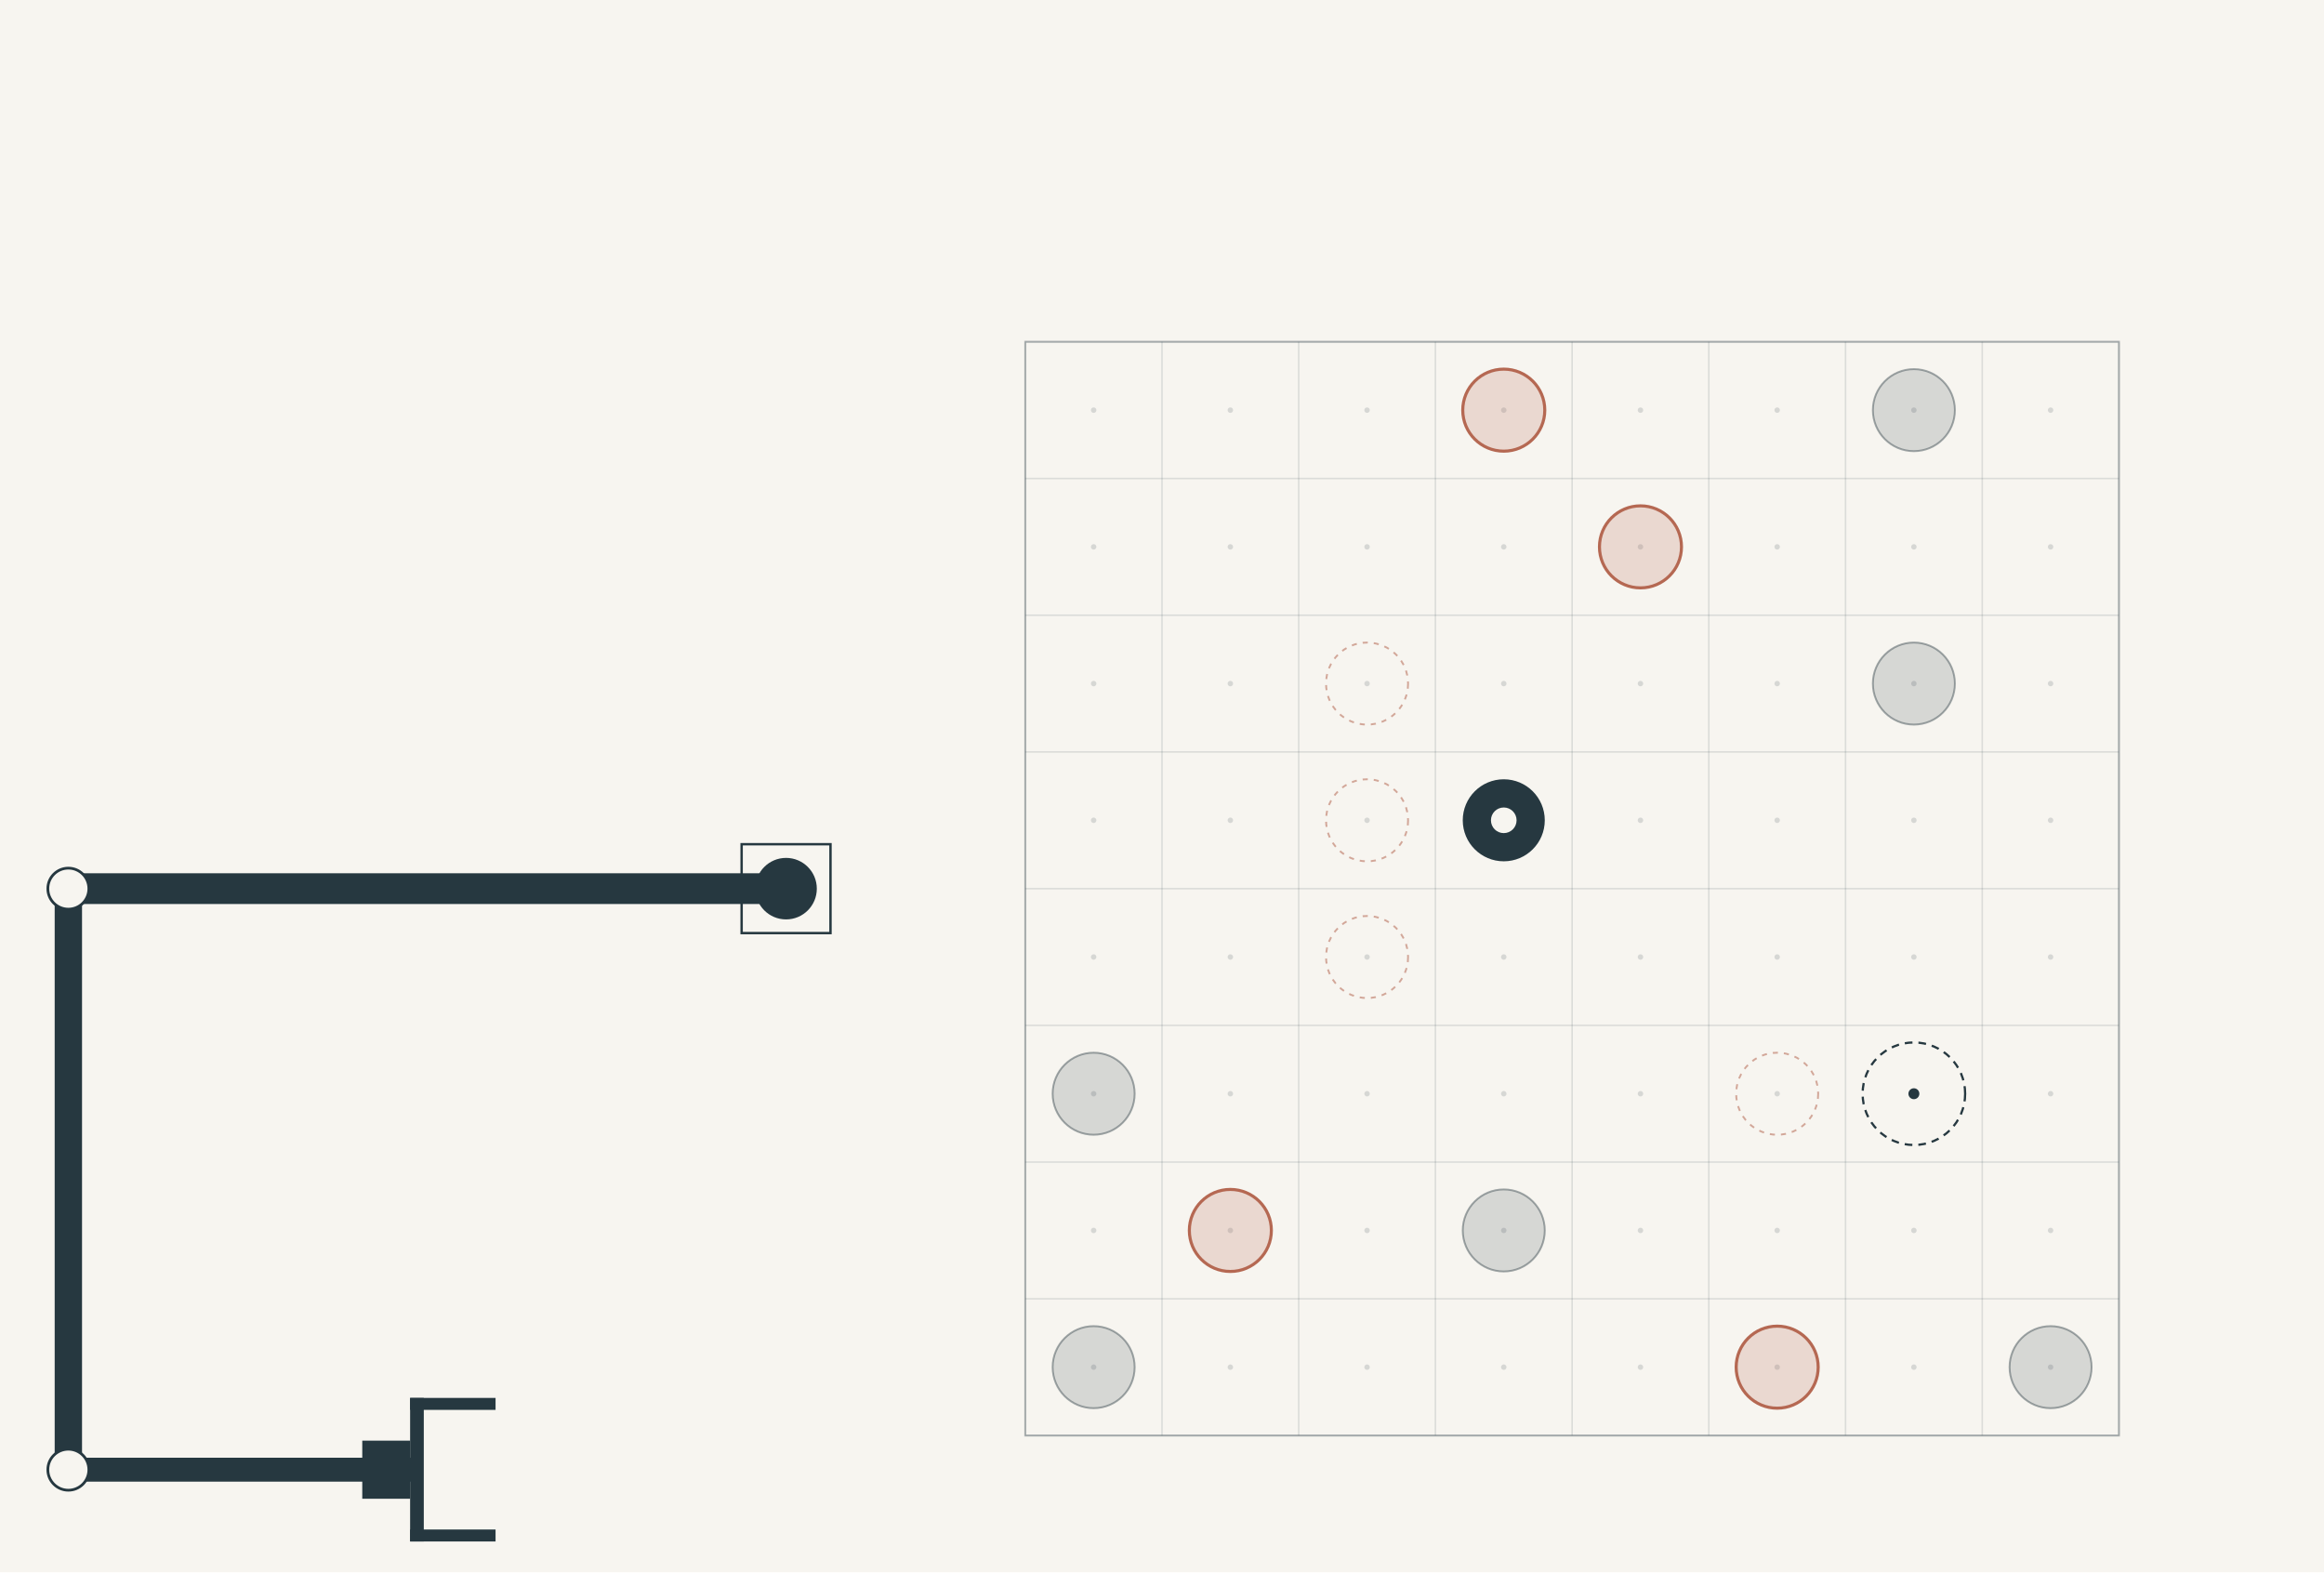
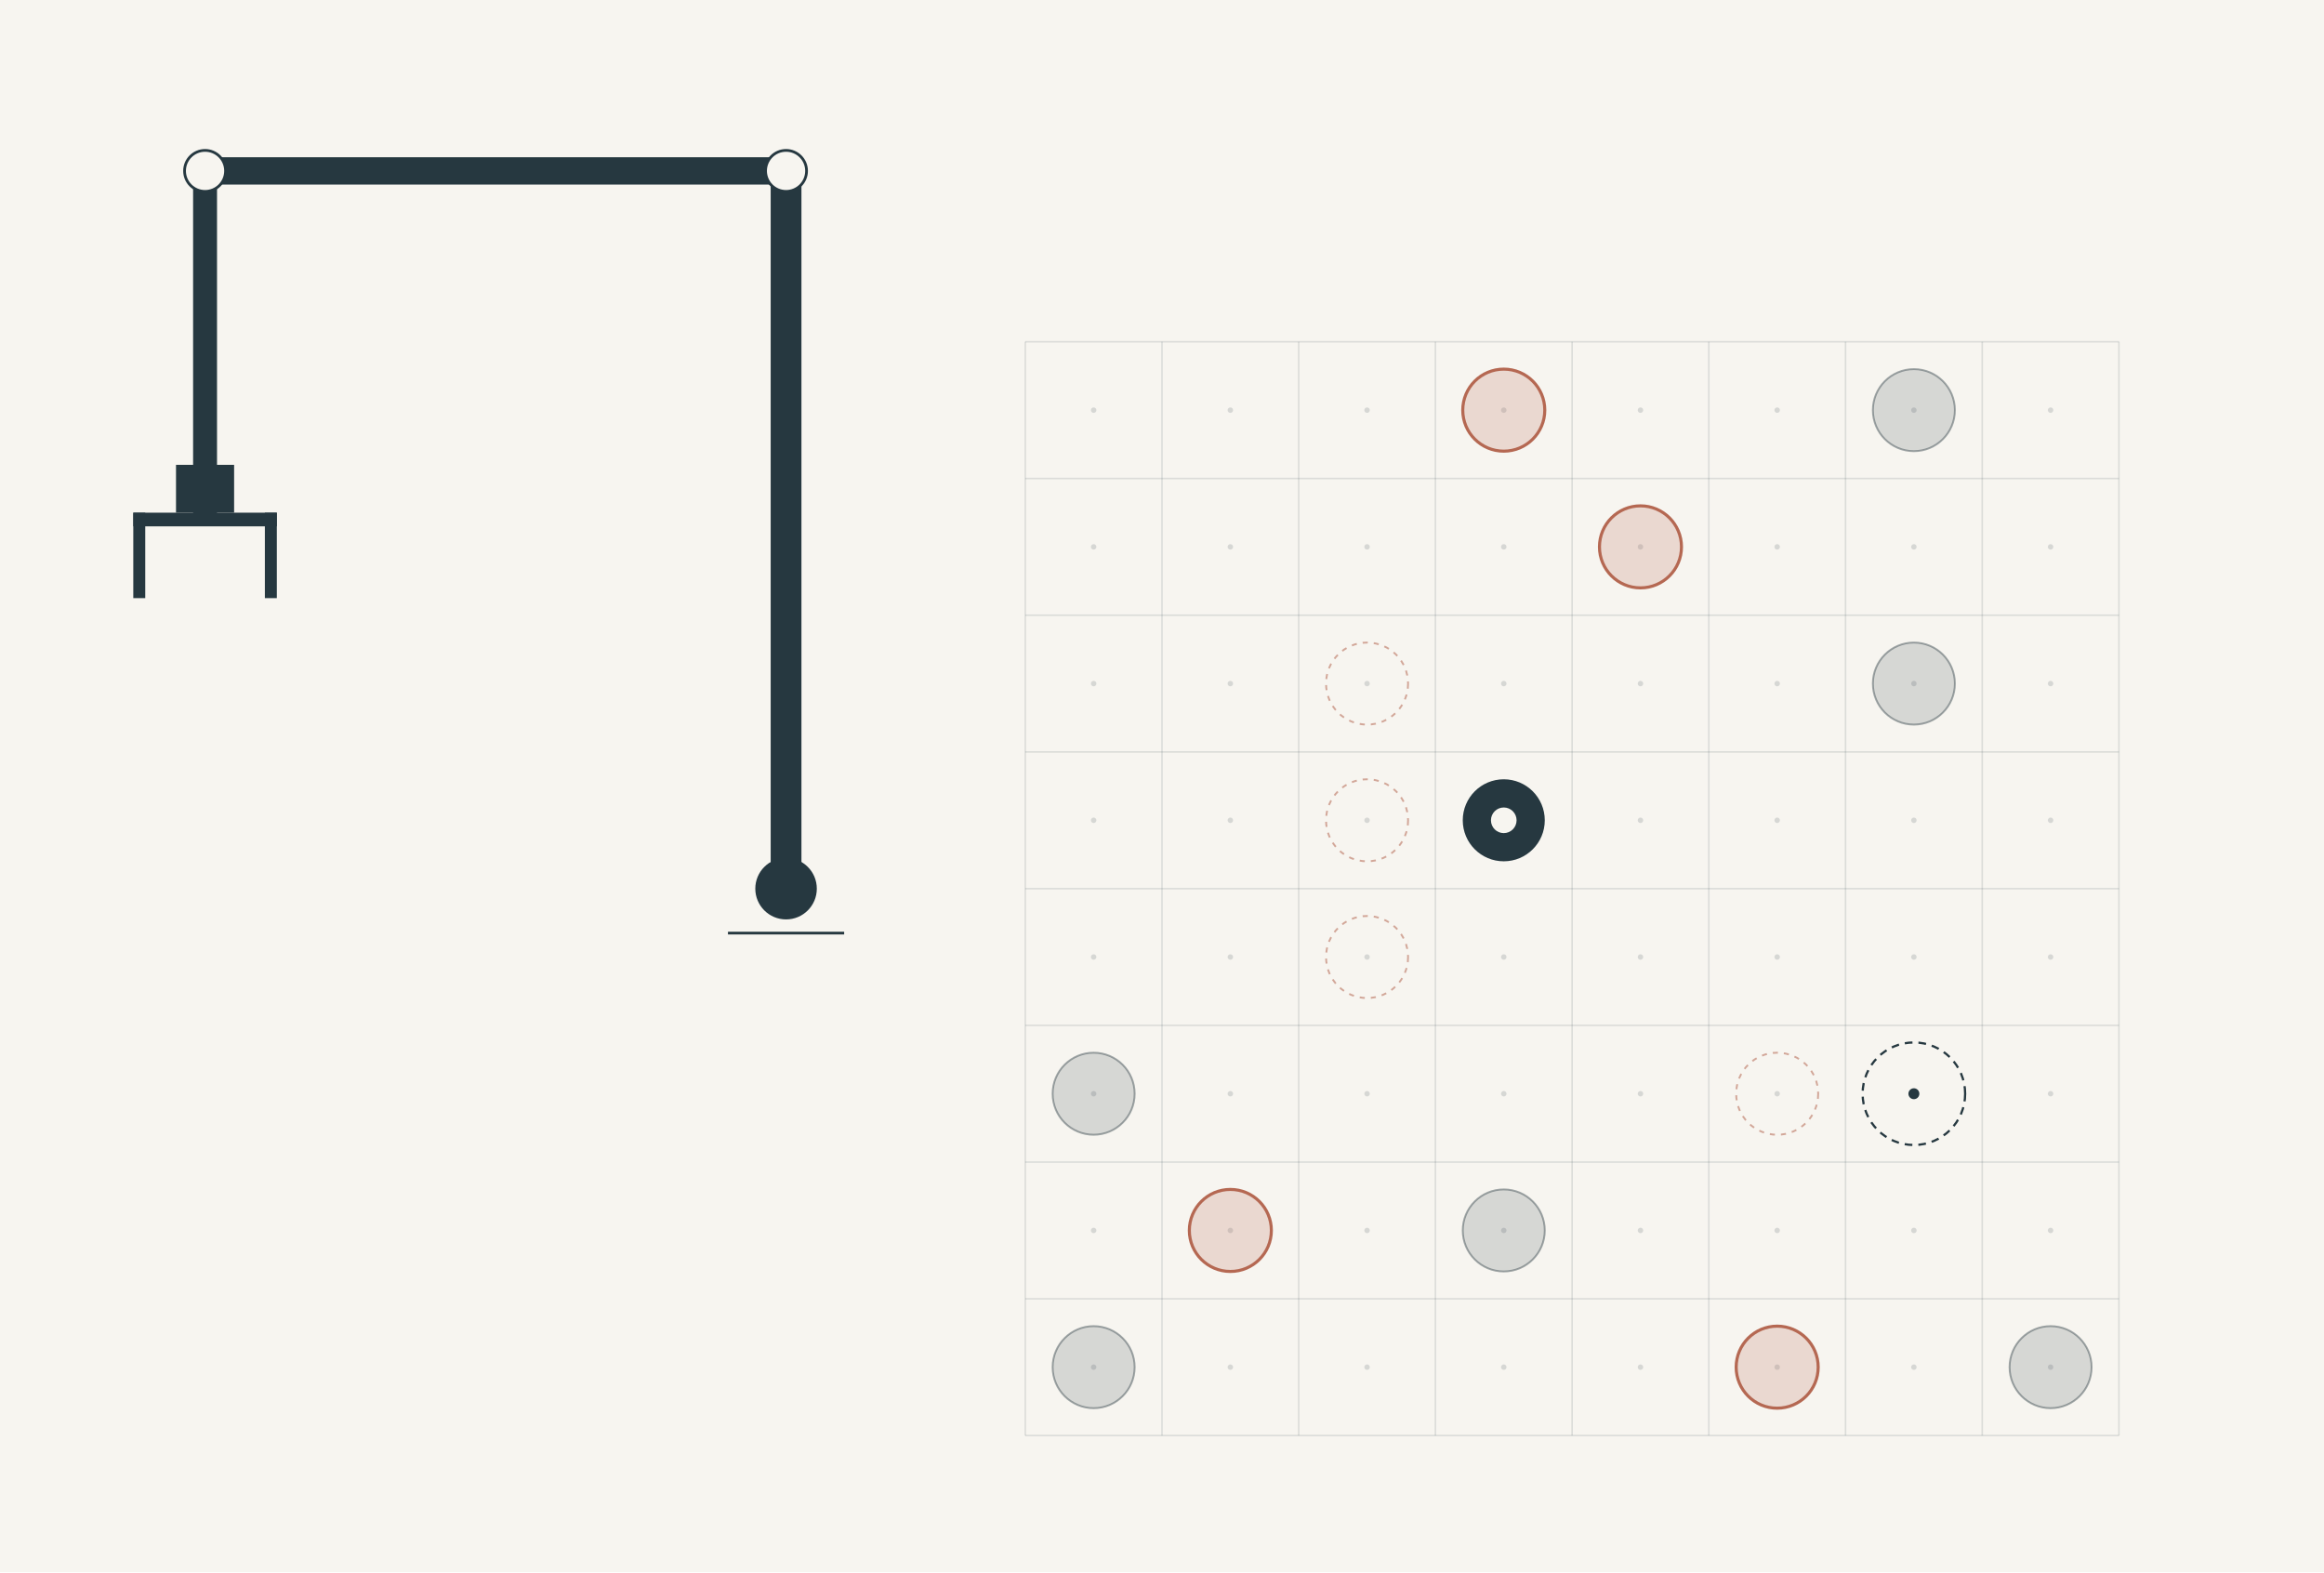
<svg xmlns="http://www.w3.org/2000/svg" viewBox="0 0 1360 920" width="1360" height="920" fill="none" shape-rendering="geometricPrecision">
  <rect width="100%" height="100%" fill="#F7F5F0" />
  <g id="lattice">
    <g id="lattice-lines" stroke="#263840" stroke-width="0.9" stroke-opacity="0.13" fill="none">
      <path d="M600,840 L600,200" />
      <path d="M680,840 L680,200" />
      <path d="M760,840 L760,200" />
      <path d="M840,840 L840,200" />
      <path d="M920,840 L920,200" />
      <path d="M1000,840 L1000,200" />
      <path d="M1080,840 L1080,200" />
      <path d="M1160,840 L1160,200" />
      <path d="M1240,840 L1240,200" />
      <path d="M600,840 L1240,840" />
      <path d="M600,760 L1240,760" />
      <path d="M600,680 L1240,680" />
      <path d="M600,600 L1240,600" />
      <path d="M600,520 L1240,520" />
      <path d="M600,440 L1240,440" />
      <path d="M600,360 L1240,360" />
      <path d="M600,280 L1240,280" />
      <path d="M600,200 L1240,200" />
    </g>
-     <rect x="600" y="200" width="640" height="640" stroke="#263840" stroke-opacity="0.3" stroke-width="1.2" />
    <g id="lattice-centres">
      <circle cx="640" cy="800" r="1.6" fill="#263840" fill-opacity="0.16" />
      <circle cx="720" cy="800" r="1.6" fill="#263840" fill-opacity="0.16" />
      <circle cx="800" cy="800" r="1.6" fill="#263840" fill-opacity="0.16" />
      <circle cx="880" cy="800" r="1.6" fill="#263840" fill-opacity="0.16" />
      <circle cx="960" cy="800" r="1.6" fill="#263840" fill-opacity="0.16" />
      <circle cx="1040" cy="800" r="1.6" fill="#263840" fill-opacity="0.16" />
      <circle cx="1120" cy="800" r="1.6" fill="#263840" fill-opacity="0.16" />
      <circle cx="1200" cy="800" r="1.6" fill="#263840" fill-opacity="0.16" />
      <circle cx="640" cy="720" r="1.6" fill="#263840" fill-opacity="0.16" />
      <circle cx="720" cy="720" r="1.6" fill="#263840" fill-opacity="0.16" />
      <circle cx="800" cy="720" r="1.6" fill="#263840" fill-opacity="0.16" />
      <circle cx="880" cy="720" r="1.6" fill="#263840" fill-opacity="0.16" />
      <circle cx="960" cy="720" r="1.6" fill="#263840" fill-opacity="0.16" />
      <circle cx="1040" cy="720" r="1.6" fill="#263840" fill-opacity="0.16" />
      <circle cx="1120" cy="720" r="1.6" fill="#263840" fill-opacity="0.16" />
      <circle cx="1200" cy="720" r="1.6" fill="#263840" fill-opacity="0.16" />
      <circle cx="640" cy="640" r="1.6" fill="#263840" fill-opacity="0.16" />
      <circle cx="720" cy="640" r="1.6" fill="#263840" fill-opacity="0.16" />
      <circle cx="800" cy="640" r="1.6" fill="#263840" fill-opacity="0.16" />
      <circle cx="880" cy="640" r="1.6" fill="#263840" fill-opacity="0.16" />
      <circle cx="960" cy="640" r="1.6" fill="#263840" fill-opacity="0.16" />
      <circle cx="1040" cy="640" r="1.6" fill="#263840" fill-opacity="0.16" />
      <circle cx="1120" cy="640" r="1.6" fill="#263840" fill-opacity="0.16" />
      <circle cx="1200" cy="640" r="1.6" fill="#263840" fill-opacity="0.16" />
      <circle cx="640" cy="560" r="1.6" fill="#263840" fill-opacity="0.16" />
      <circle cx="720" cy="560" r="1.6" fill="#263840" fill-opacity="0.16" />
      <circle cx="800" cy="560" r="1.6" fill="#263840" fill-opacity="0.16" />
      <circle cx="880" cy="560" r="1.6" fill="#263840" fill-opacity="0.16" />
      <circle cx="960" cy="560" r="1.6" fill="#263840" fill-opacity="0.16" />
      <circle cx="1040" cy="560" r="1.6" fill="#263840" fill-opacity="0.16" />
      <circle cx="1120" cy="560" r="1.6" fill="#263840" fill-opacity="0.16" />
      <circle cx="1200" cy="560" r="1.6" fill="#263840" fill-opacity="0.16" />
      <circle cx="640" cy="480" r="1.6" fill="#263840" fill-opacity="0.16" />
      <circle cx="720" cy="480" r="1.6" fill="#263840" fill-opacity="0.16" />
      <circle cx="800" cy="480" r="1.6" fill="#263840" fill-opacity="0.16" />
      <circle cx="880" cy="480" r="1.6" fill="#263840" fill-opacity="0.16" />
      <circle cx="960" cy="480" r="1.6" fill="#263840" fill-opacity="0.16" />
      <circle cx="1040" cy="480" r="1.6" fill="#263840" fill-opacity="0.16" />
      <circle cx="1120" cy="480" r="1.6" fill="#263840" fill-opacity="0.16" />
      <circle cx="1200" cy="480" r="1.6" fill="#263840" fill-opacity="0.16" />
      <circle cx="640" cy="400" r="1.6" fill="#263840" fill-opacity="0.16" />
      <circle cx="720" cy="400" r="1.6" fill="#263840" fill-opacity="0.16" />
      <circle cx="800" cy="400" r="1.6" fill="#263840" fill-opacity="0.16" />
      <circle cx="880" cy="400" r="1.6" fill="#263840" fill-opacity="0.16" />
      <circle cx="960" cy="400" r="1.6" fill="#263840" fill-opacity="0.16" />
      <circle cx="1040" cy="400" r="1.6" fill="#263840" fill-opacity="0.16" />
      <circle cx="1120" cy="400" r="1.6" fill="#263840" fill-opacity="0.16" />
      <circle cx="1200" cy="400" r="1.6" fill="#263840" fill-opacity="0.16" />
      <circle cx="640" cy="320" r="1.6" fill="#263840" fill-opacity="0.16" />
      <circle cx="720" cy="320" r="1.6" fill="#263840" fill-opacity="0.16" />
      <circle cx="800" cy="320" r="1.6" fill="#263840" fill-opacity="0.16" />
      <circle cx="880" cy="320" r="1.6" fill="#263840" fill-opacity="0.16" />
      <circle cx="960" cy="320" r="1.6" fill="#263840" fill-opacity="0.16" />
      <circle cx="1040" cy="320" r="1.6" fill="#263840" fill-opacity="0.16" />
      <circle cx="1120" cy="320" r="1.6" fill="#263840" fill-opacity="0.16" />
      <circle cx="1200" cy="320" r="1.6" fill="#263840" fill-opacity="0.16" />
      <circle cx="640" cy="240" r="1.6" fill="#263840" fill-opacity="0.16" />
      <circle cx="720" cy="240" r="1.6" fill="#263840" fill-opacity="0.16" />
      <circle cx="800" cy="240" r="1.6" fill="#263840" fill-opacity="0.16" />
      <circle cx="880" cy="240" r="1.6" fill="#263840" fill-opacity="0.16" />
      <circle cx="960" cy="240" r="1.6" fill="#263840" fill-opacity="0.16" />
      <circle cx="1040" cy="240" r="1.6" fill="#263840" fill-opacity="0.16" />
      <circle cx="1120" cy="240" r="1.6" fill="#263840" fill-opacity="0.16" />
      <circle cx="1200" cy="240" r="1.6" fill="#263840" fill-opacity="0.16" />
    </g>
  </g>
  <g id="goal">
    <circle cx="1120" cy="640" r="30" fill="none" stroke="#263840" stroke-width="1.3" stroke-dasharray="4.5 3.5" />
    <circle cx="1120" cy="640" r="3.2" fill="#263840" />
  </g>
  <g id="discs-context">
    <circle cx="1120" cy="240" r="24" id="c0" fill="#263840" fill-opacity="0.16" stroke="#263840" stroke-opacity="0.42" stroke-width="1.1" />
    <circle cx="1120" cy="400" r="24" id="c1" fill="#263840" fill-opacity="0.16" stroke="#263840" stroke-opacity="0.42" stroke-width="1.1" />
    <circle cx="640" cy="800" r="24" id="c2" fill="#263840" fill-opacity="0.16" stroke="#263840" stroke-opacity="0.42" stroke-width="1.1" />
    <circle cx="880" cy="720" r="24" id="c3" fill="#263840" fill-opacity="0.16" stroke="#263840" stroke-opacity="0.42" stroke-width="1.1" />
    <circle cx="1200" cy="800" r="24" id="c4" fill="#263840" fill-opacity="0.16" stroke="#263840" stroke-opacity="0.42" stroke-width="1.1" />
    <circle cx="640" cy="640" r="24" id="c5" fill="#263840" fill-opacity="0.16" stroke="#263840" stroke-opacity="0.42" stroke-width="1.1" />
  </g>
  <g id="blockers-vacated">
    <circle cx="800" cy="400" r="24" id="b1-vacated" fill="none" stroke="#B56852" stroke-opacity="0.55" stroke-width="1.1" stroke-dasharray="3 3.5" />
    <circle cx="800" cy="560" r="24" id="b2-vacated" fill="none" stroke="#B56852" stroke-opacity="0.55" stroke-width="1.1" stroke-dasharray="3 3.5" />
    <circle cx="800" cy="480" r="24" id="b3-vacated" fill="none" stroke="#B56852" stroke-opacity="0.55" stroke-width="1.1" stroke-dasharray="3 3.5" />
    <circle cx="1040" cy="640" r="24" id="b4-vacated" fill="none" stroke="#B56852" stroke-opacity="0.55" stroke-width="1.1" stroke-dasharray="3 3.5" />
  </g>
  <g id="blockers-parked">
    <circle cx="880" cy="240" r="24" id="b1-parked" fill="#B56852" fill-opacity="0.20" stroke="#B56852" stroke-width="1.8" />
    <circle cx="720" cy="720" r="24" id="b2-parked" fill="#B56852" fill-opacity="0.20" stroke="#B56852" stroke-width="1.8" />
    <circle cx="960" cy="320" r="24" id="b3-parked" fill="#B56852" fill-opacity="0.20" stroke="#B56852" stroke-width="1.8" />
    <circle cx="1040" cy="800" r="24" id="b4-parked" fill="#B56852" fill-opacity="0.20" stroke="#B56852" stroke-width="1.8" />
  </g>
  <g id="target">
    <circle cx="880" cy="480" r="24" fill="#263840" />
    <circle cx="880" cy="480" r="7.5" fill="#F7F5F0" />
  </g>
  <g id="robot-home" opacity="1">
-     <rect x="-26" y="-26" width="52" height="52" transform="translate(460 520) rotate(-0)" fill="#F7F5F0" stroke="#263840" stroke-width="1.4" />
+     <path d="M426,546 L494,546" stroke="#263840" stroke-width="1.6" />
    <circle cx="460" cy="520" r="18" fill="#263840" />
    <circle cx="460" cy="520" r="5.5" fill="#F7F5F0" />
-     <path d="M460,520 L40,520" stroke="#263840" stroke-width="18" stroke-linecap="round" />
-     <path d="M40,520 L40,860" stroke="#263840" stroke-width="16" stroke-linecap="round" />
-     <path d="M40,860 L240,860" stroke="#263840" stroke-width="14" stroke-linecap="round" />
-     <rect x="-14" y="-17" width="28" height="34" transform="translate(226 860) rotate(-360)" fill="#263840" />
-     <rect x="-4" y="-42" width="8" height="84" transform="translate(244 860) rotate(-360)" fill="#263840" />
-     <rect x="-25" y="-3.5" width="50" height="7" transform="translate(265 898.5) rotate(-360)" fill="#263840" />
-     <rect x="-25" y="-3.5" width="50" height="7" transform="translate(265 821.5) rotate(-360)" fill="#263840" />
-     <circle cx="40" cy="520" r="12" fill="#F7F5F0" stroke="#263840" stroke-width="1.6" />
-     <circle cx="40" cy="860" r="12" fill="#F7F5F0" stroke="#263840" stroke-width="1.6" />
+     <path d="M460,520 L460,100" stroke="#263840" stroke-width="18" stroke-linecap="round" />
+     <path d="M460,100 L120,100" stroke="#263840" stroke-width="16" stroke-linecap="round" />
+     <path d="M120,100 L120,300" stroke="#263840" stroke-width="14" stroke-linecap="round" />
+     <rect x="-14" y="-17" width="28" height="34" transform="translate(120 286) rotate(-270)" fill="#263840" />
+     <rect x="-4" y="-42" width="8" height="84" transform="translate(120 304) rotate(-270)" fill="#263840" />
+     <rect x="-25" y="-3.5" width="50" height="7" transform="translate(81.5 325) rotate(-270)" fill="#263840" />
+     <rect x="-25" y="-3.5" width="50" height="7" transform="translate(158.5 325) rotate(-270)" fill="#263840" />
+     <circle cx="460" cy="100" r="12" fill="#F7F5F0" stroke="#263840" stroke-width="1.6" />
+     <circle cx="120" cy="100" r="12" fill="#F7F5F0" stroke="#263840" stroke-width="1.6" />
  </g>
</svg>
